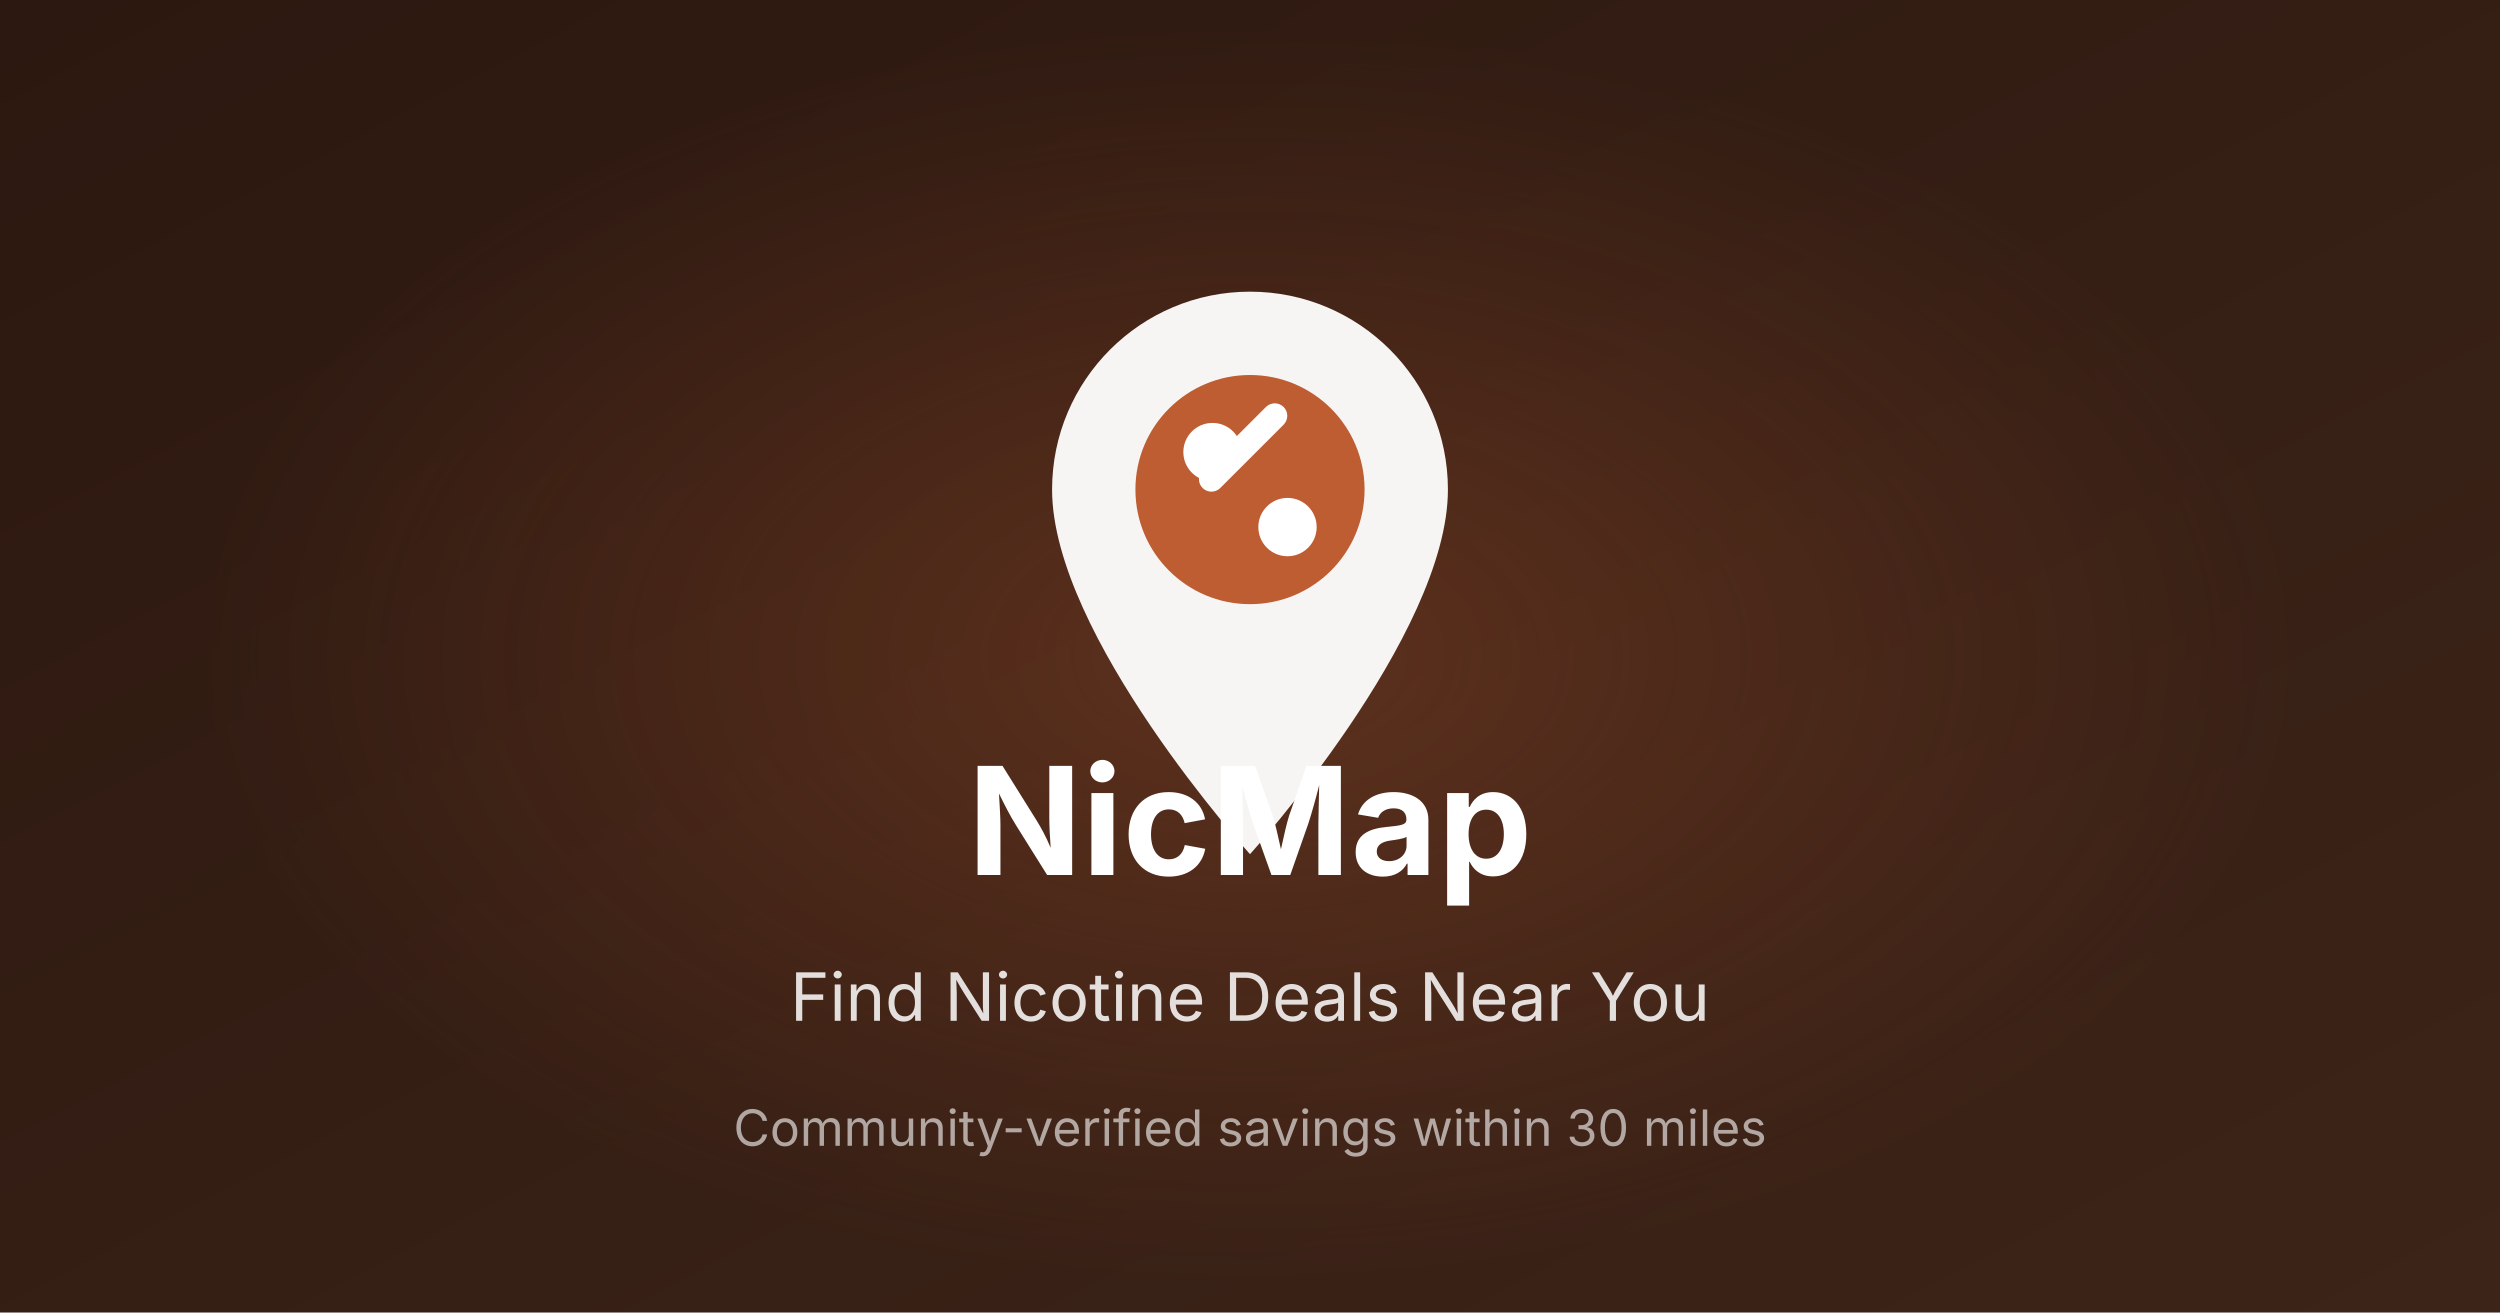
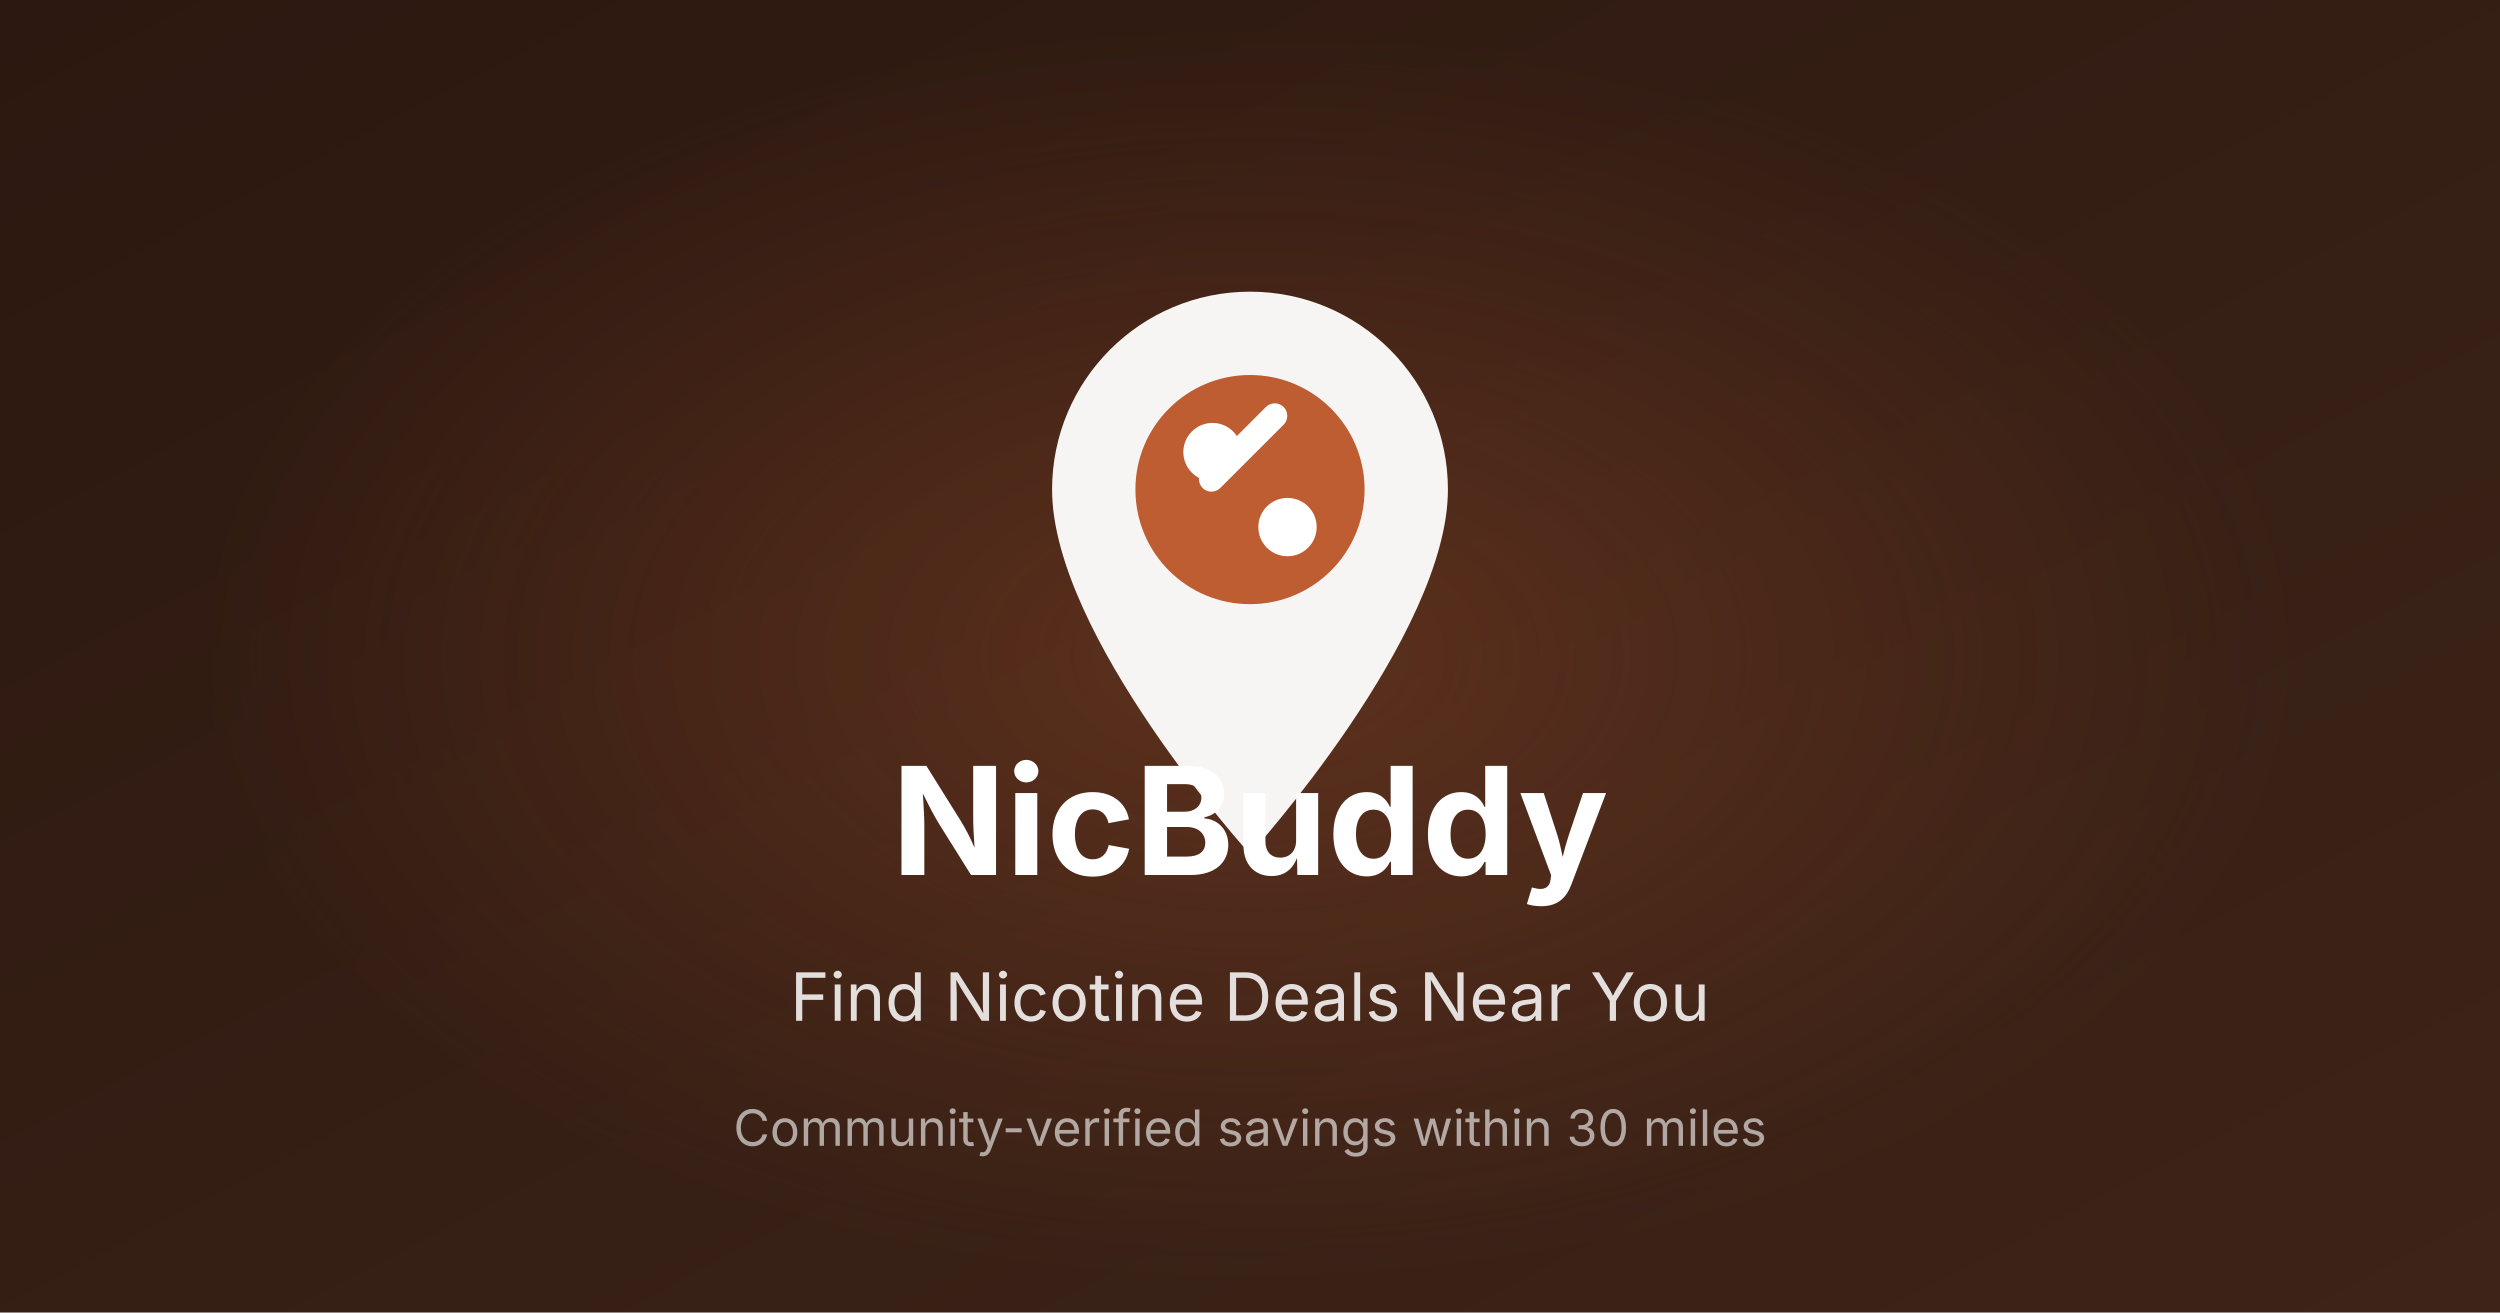
<svg xmlns="http://www.w3.org/2000/svg" width="1200" height="630" viewBox="0 0 1200 630" fill="none">
  <defs>
    <linearGradient id="bg" x1="0%" y1="0%" x2="100%" y2="100%">
      <stop offset="0%" style="stop-color:#2C1810" />
      <stop offset="100%" style="stop-color:#3D2418" />
    </linearGradient>
    <radialGradient id="glow" cx="50%" cy="50%" r="50%">
      <stop offset="0%" style="stop-color:#BE5C32;stop-opacity:0.3" />
      <stop offset="100%" style="stop-color:#BE5C32;stop-opacity:0" />
    </radialGradient>
  </defs>
  <rect width="1200" height="630" fill="url(#bg)" />
  <ellipse cx="600" cy="315" rx="500" ry="300" fill="url(#glow)" />
  <g transform="translate(440, 120)">
    <path d="M160 20C107.533 20 65 62.533 65 115c0 70 95 175 95 175s95-105 95-175c0-52.467-42.533-95-95-95z" fill="white" fill-opacity="0.95" />
    <circle cx="160" cy="115" r="55" fill="#BE5C32" />
    <circle cx="142" cy="97" r="14" fill="white" />
    <circle cx="178" cy="133" r="14" fill="white" />
    <rect x="133" y="110" width="55" height="12" rx="6" transform="rotate(-45 133 110)" fill="white" />
  </g>
-   <text x="600" y="420" font-family="system-ui, -apple-system, sans-serif" font-size="72" font-weight="700" fill="white" text-anchor="middle">NicMap</text>
+   <text x="600" y="420" font-family="system-ui, -apple-system, sans-serif" font-size="72" font-weight="700" fill="white" text-anchor="middle">NicBuddy</text>
  <text x="600" y="490" font-family="system-ui, -apple-system, sans-serif" font-size="32" fill="white" fill-opacity="0.85" text-anchor="middle">Find Nicotine Deals Near You</text>
  <text x="600" y="550" font-family="system-ui, -apple-system, sans-serif" font-size="24" fill="white" fill-opacity="0.6" text-anchor="middle">Community-verified savings within 30 miles</text>
</svg>
